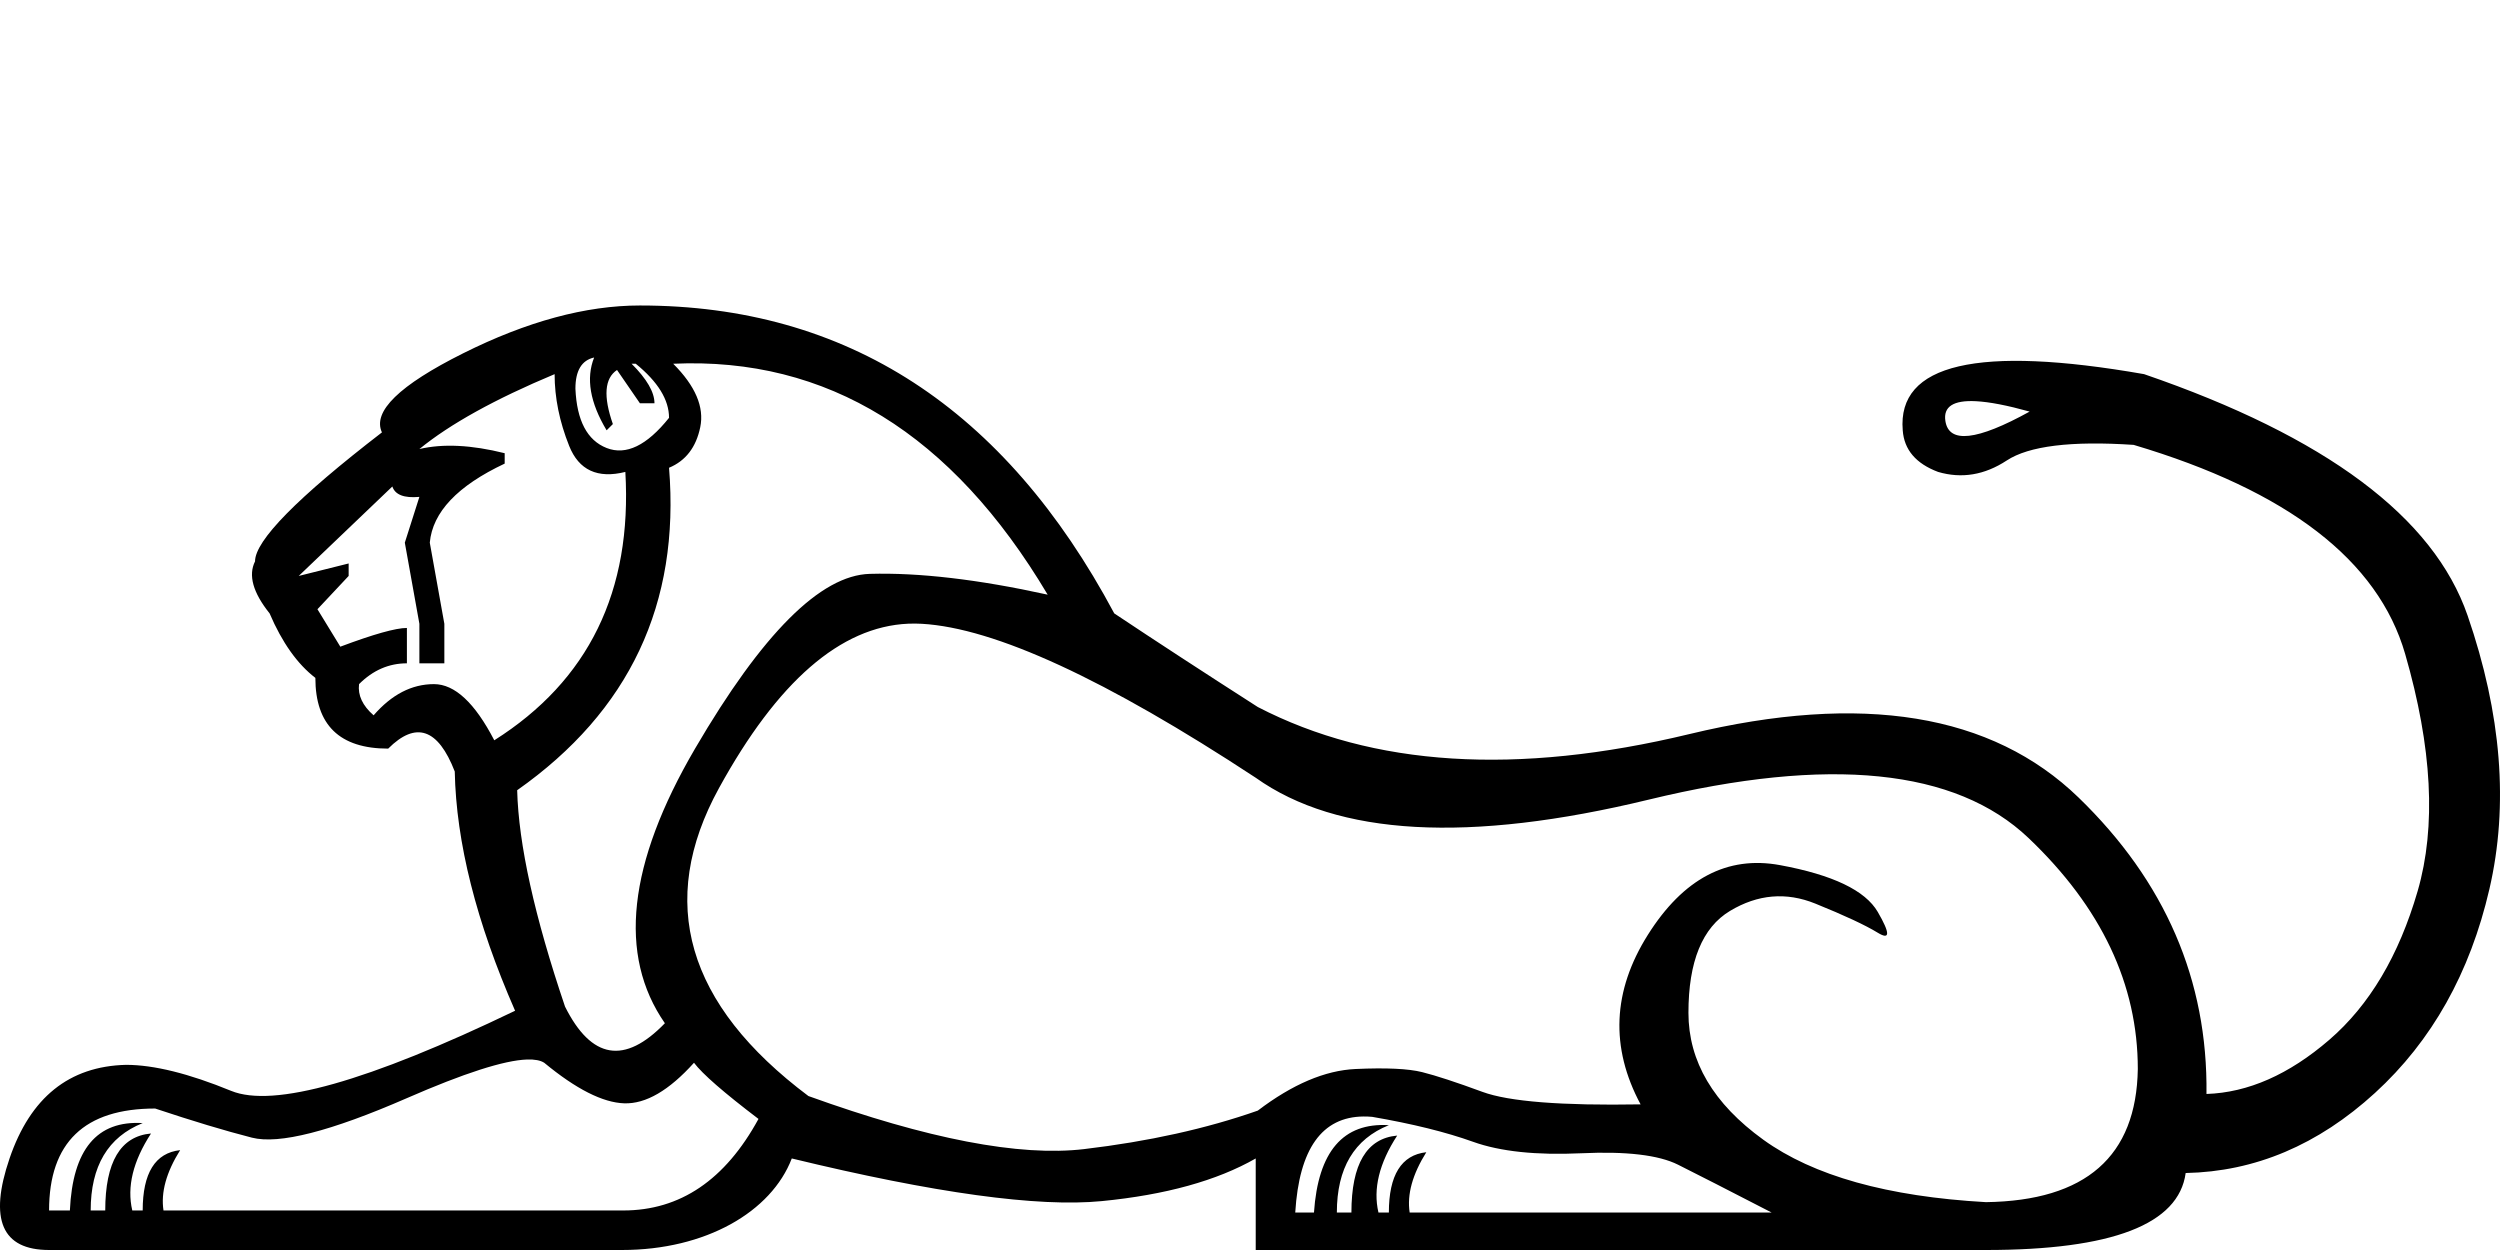
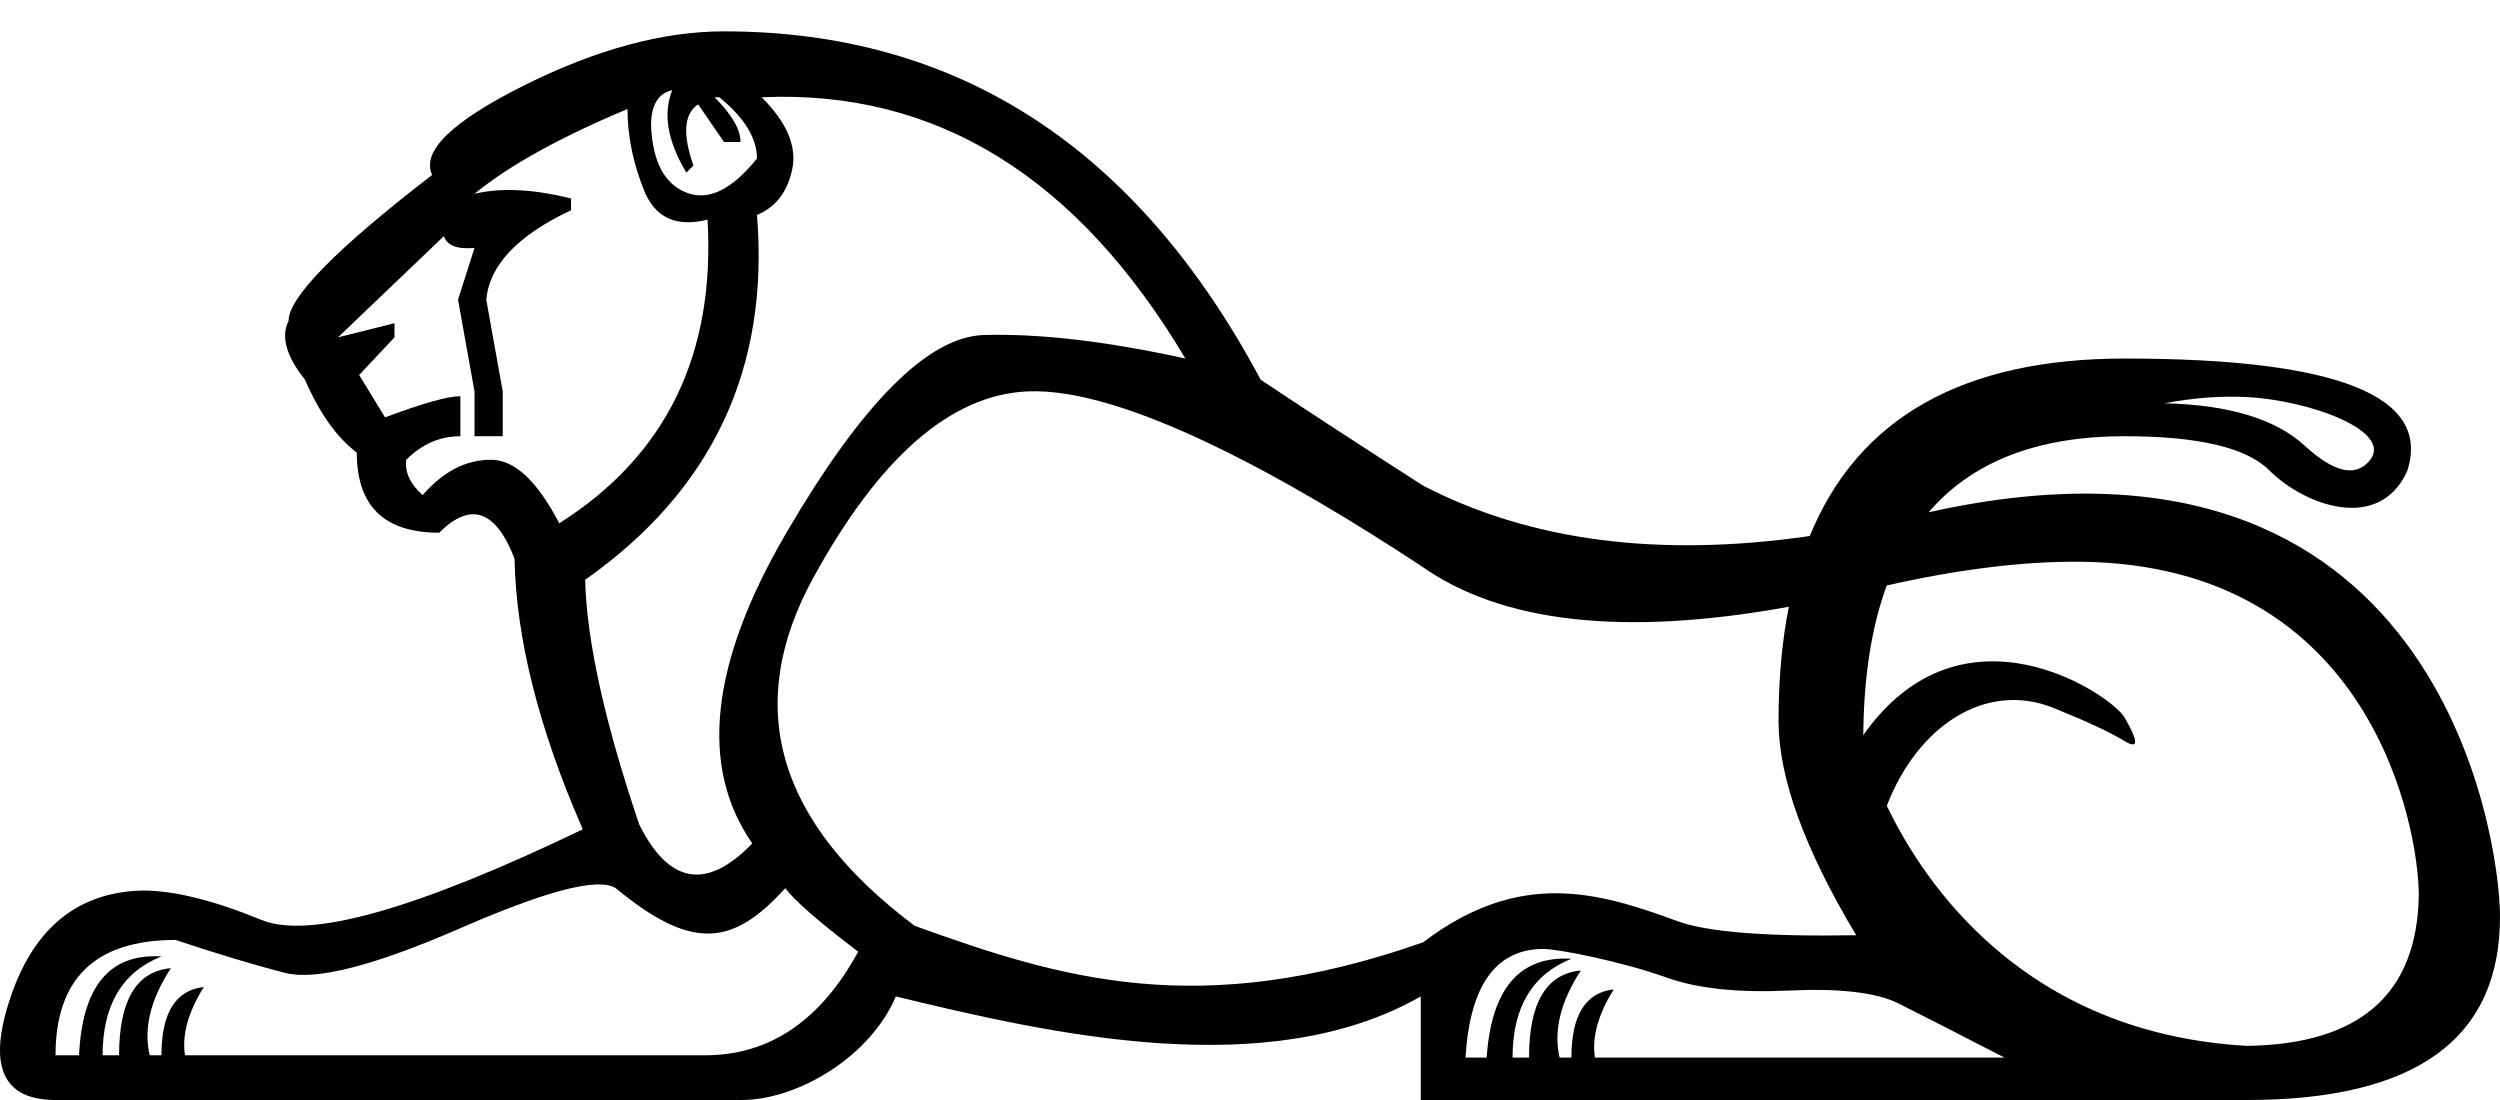
- <svg xmlns="http://www.w3.org/2000/svg" width="1000" height="500" version="1.1" id="svg1">
+ <svg xmlns="http://www.w3.org/2000/svg" width="1250" height="550" version="1.1" id="svg1">
  <defs id="defs1" />
-   <path style="fill:#000000;stroke:none;stroke-width:1" d="m 255.965,122.195 c -21.636,0 -45.215,6.381 -70.734,19.141 -25.52,12.76 -36.339,23.299 -32.455,31.621 -33.842,26.075 -50.762,43.274 -50.762,51.596 -2.774,5.548 -0.831,12.481 5.826,20.803 4.993,11.65 11.094,20.251 18.307,25.799 0,18.863 9.71,28.293 29.127,28.293 11.096,-11.096 19.972,-8.044 26.629,9.154 0.555,28.294 8.599,60.193 24.133,95.699 -58.807,28.294 -96.671,38.974 -113.592,32.039 C 75.523,429.405 61.516,425.938 50.42,425.938 27.674,426.492 12.14,438.974 3.818,463.385 -4.503,487.795 0.766,500 19.629,500 H 248.791 c 33.487,0 59.734,-15.257 67.922,-36.615 57.142,13.869 98.474,19.555 123.994,17.059 25.52,-2.497 46.046,-8.182 61.58,-17.059 V 500 h 292.092 c 50.485,0 77.115,-10.264 79.889,-30.791 27.739,-0.555 52.981,-11.233 75.727,-32.037 22.746,-20.804 38.003,-47.989 45.77,-81.553 7.767,-33.564 4.854,-70.04 -8.738,-109.43 -13.592,-39.389 -56.726,-71.568 -129.402,-96.533 -66.573,-11.65 -98.75,-4.161 -96.531,22.469 0.555,7.767 5.27,13.316 14.146,16.645 9.431,2.774 18.586,1.247 27.463,-4.578 8.876,-5.825 25.797,-7.905 50.762,-6.24 61.581,18.308 97.779,46.185 108.598,83.633 10.818,37.448 12.482,69.07 4.992,94.867 -7.49,25.797 -19.279,45.631 -35.367,59.5 -16.089,13.869 -32.454,21.082 -49.098,21.637 0.555,-45.492 -16.504,-85.02 -51.178,-118.584 C 796.736,285.44 744.865,276.98 675.795,293.623 606.725,310.266 549.166,306.66 503.119,282.805 481.483,268.935 462.343,256.451 445.699,245.355 401.872,163.248 338.627,122.195 255.965,122.195 Z M 237.658,143 c -3.329,8.322 -1.665,18.029 4.992,29.125 l 2.496,-2.496 c -3.883,-11.096 -3.329,-18.308 1.664,-21.637 l 9.154,13.314 h 5.826 c 0,-4.438 -3.052,-9.708 -9.154,-15.811 h 1.664 c 8.876,7.212 13.314,14.425 13.314,21.637 -8.876,11.096 -17.198,15.118 -24.965,12.066 -7.767,-3.051 -11.928,-10.957 -12.482,-23.717 0,-7.212 2.497,-11.373 7.49,-12.482 z m 31.621,2.496 c 61.58,-2.774 111.511,28.017 149.791,92.371 -27.739,-6.103 -51.456,-8.877 -71.15,-8.322 -19.695,0.555 -42.996,23.856 -69.902,69.902 -26.907,46.047 -30.929,82.662 -12.066,109.846 -16.089,16.643 -29.403,14.425 -39.943,-6.656 -12.205,-36.061 -18.586,-64.91 -19.141,-86.547 44.937,-31.622 65.186,-74.618 60.748,-128.986 6.657,-2.774 10.818,-8.182 12.482,-16.227 1.664,-8.044 -1.942,-16.504 -10.818,-25.381 z m -47.434,4.16 c 0,9.431 1.943,19.002 5.826,28.711 3.883,9.709 11.373,13.176 22.469,10.402 2.774,47.711 -14.703,83.494 -52.428,107.35 -7.767,-14.979 -15.811,-22.469 -24.133,-22.469 -8.876,0 -16.921,4.161 -24.133,12.482 -4.438,-3.883 -6.379,-8.044 -5.824,-12.482 5.548,-5.548 11.927,-8.322 19.139,-8.322 v -14.146 c -4.438,0 -13.314,2.497 -26.629,7.49 l -9.154,-14.98 12.482,-13.314 v -4.992 l -19.971,4.992 37.447,-35.783 c 1.11,3.329 4.716,4.715 10.818,4.16 l -5.826,18.309 5.826,32.455 v 15.811 h 9.986 v -15.811 l -5.826,-32.455 c 1.11,-12.205 11.097,-22.747 29.959,-31.623 v -4.16 c -13.315,-3.329 -24.688,-3.883 -34.119,-1.664 12.205,-9.986 30.234,-19.973 54.09,-29.959 z m 568.496,10.826 c 5.396,0.273 12.566,1.658 21.512,4.154 -21.082,11.65 -32.316,12.898 -33.703,3.744 -0.867,-5.721 3.198,-8.354 12.191,-7.898 z m -427.055,88.998 c 1.804,-0.08 3.617,-0.067 5.438,0.037 29.126,1.664 73.646,22.191 133.562,61.58 32.732,23.301 85.158,26.214 157.279,8.738 72.121,-17.476 122.745,-12.344 151.871,15.395 29.126,27.739 43.689,58.53 43.689,92.371 -0.555,34.951 -20.804,52.703 -60.748,53.258 -39.389,-2.219 -69.071,-10.541 -89.043,-24.965 -19.972,-14.424 -29.957,-31.344 -29.957,-50.762 0,-20.527 5.547,-34.118 16.643,-40.775 11.096,-6.657 22.469,-7.63 34.119,-2.914 11.65,4.716 19.972,8.599 24.965,11.65 4.993,3.051 4.993,0.279 0,-8.32 -4.993,-8.599 -18.03,-14.841 -39.111,-18.725 -21.082,-3.883 -38.697,5.408 -52.844,27.877 -14.147,22.469 -15.117,45.076 -2.912,67.822 -31.622,0.555 -52.703,-1.109 -63.244,-4.992 -10.541,-3.883 -18.585,-6.519 -24.133,-7.906 -5.548,-1.387 -14.426,-1.803 -26.631,-1.248 -12.205,0.555 -25.242,6.102 -39.111,16.643 -20.527,7.212 -43.689,12.345 -69.486,15.396 -25.797,3.051 -62.551,-4.023 -110.262,-21.221 -48.821,-36.615 -60.748,-77.67 -35.783,-123.162 23.405,-42.649 48.637,-64.575 75.699,-65.777 z m -152.467,174.324 c 3.051,-0.104 5.34,0.33 6.865,1.301 12.76,10.541 23.44,15.949 32.039,16.227 8.599,0.277 17.891,-5.131 27.877,-16.227 3.329,4.438 11.927,11.928 25.797,22.469 -13.315,24.41 -31.344,36.615 -54.09,36.615 H 65.398 c -1.11,-7.212 1.11,-15.256 6.658,-24.133 -9.986,1.11 -14.98,9.154 -14.98,24.133 h -4.16 c -2.219,-9.431 0.278,-19.695 7.49,-30.791 -12.205,1.11 -18.309,11.374 -18.309,30.791 h -5.824 c -10e-7,-17.753 6.933,-29.403 20.803,-34.951 -18.308,-1.11 -28.015,10.541 -29.125,34.951 h -8.322 c 0,-27.184 14.148,-40.777 42.441,-40.777 14.979,4.993 27.877,8.877 38.695,11.65 10.818,2.774 31.483,-2.496 61.996,-15.811 22.885,-9.986 38.905,-15.135 48.059,-15.447 z m 334.633,22.793 c 1.112,-0.009 2.257,0.038 3.436,0.143 16.089,2.774 29.541,6.103 40.359,9.986 10.818,3.883 25.243,5.41 43.273,4.578 18.03,-0.832 30.928,0.693 38.695,4.576 7.767,3.883 20.251,10.264 37.449,19.141 H 563.867 c -1.11,-7.212 1.11,-15.256 6.658,-24.133 -9.986,1.11 -14.979,9.154 -14.979,24.133 h -4.162 c -2.219,-9.431 0.278,-19.695 7.49,-30.791 -12.205,1.11 -18.309,11.374 -18.309,30.791 h -5.824 c 0,-17.753 6.935,-29.403 20.805,-34.951 -18.308,-1.11 -28.294,10.541 -29.959,34.951 h -7.49 c 1.56,-25.485 10.68,-38.294 27.355,-38.424 z" id="path1" />
+   <path style="fill:#000000;stroke:none;stroke-width:1" d="m 362.008,15.676 c -30.6,0 -63.945,9.024 -100.037,27.07 -36.092,18.046 -51.393,32.953 -45.9,44.723 -47.862,36.877 -71.793,61.2 -71.793,72.969 -3.923,7.846 -1.177,17.655 8.238,29.424 7.062,16.477 15.693,28.638 25.893,36.484 0,26.677 13.732,40.016 41.193,40.016 15.692,-15.692 28.245,-11.378 37.66,12.945 0.785,40.015 12.162,85.132 34.131,135.348 -83.169,40.015 -136.72,55.118 -160.65,45.311 C 106.811,450.157 87.001,445.254 71.309,445.254 39.139,446.038 17.17,463.692 5.4,498.215 -6.369,532.738 1.085,550 27.762,550 H 370.778 c 28.208,0 64.48,-21.806 77.146,-51.785 77.297,18.762 186.188,43.58 262.453,0 V 550 h 413.102 c 84.738,0 126.912,-30.796 126.519,-92.389 -0.247,-38.79 -30.823,-258.273 -285.687,-201.471 21.775,-25.355 54.43,-38.033 97.967,-38.033 36.877,0 61.004,5.689 72.381,17.066 17.284,17.284 54.609,31.446 68.852,0.588 12.554,-37.662 -34.525,-56.492 -141.232,-56.492 -80.706,0 -133.175,29.581 -157.408,88.742 -75.411,10.906 -139.85,2.509 -193.314,-25.189 -30.6,-19.615 -57.669,-37.269 -81.207,-52.961 C 568.363,73.738 478.916,15.676 362.008,15.676 Z m -25.893,29.424 c -4.708,11.769 -2.353,25.501 7.062,41.193 l 3.531,-3.531 c -5.492,-15.692 -4.708,-25.892 2.354,-30.6 l 12.945,18.83 h 8.238 c 0,-6.277 -4.315,-13.731 -12.945,-22.361 h 2.354 c 12.554,10.2 18.832,20.4 18.832,30.6 -12.554,15.692 -24.324,21.382 -35.309,17.066 -10.985,-4.315 -16.87,-15.497 -17.654,-33.543 0,-10.2 3.53,-16.085 10.592,-17.654 z m 44.725,3.531 C 467.932,44.708 538.547,88.254 592.686,179.27 553.455,170.639 519.912,166.715 492.059,167.5 c -27.854,0.785 -60.807,33.738 -98.861,98.861 -38.054,65.123 -43.743,116.907 -17.066,155.354 -22.754,23.538 -41.584,20.401 -56.492,-9.414 -17.262,-51 -26.284,-91.8 -27.068,-122.4 63.554,-44.723 92.193,-105.532 85.916,-182.424 9.415,-3.923 15.298,-11.572 17.652,-22.949 2.354,-11.377 -2.745,-23.343 -15.299,-35.896 z m -67.086,5.885 c 0,13.338 2.746,26.873 8.238,40.604 5.492,13.731 16.085,18.634 31.777,14.711 3.923,67.477 -20.793,118.086 -74.146,151.824 -10.985,-21.185 -22.362,-31.777 -34.131,-31.777 -12.554,0 -23.931,5.885 -34.131,17.654 -6.277,-5.492 -9.023,-11.377 -8.238,-17.654 7.846,-7.846 16.87,-11.77 27.07,-11.77 v -20.008 c -6.277,0 -18.831,3.53 -37.662,10.592 l -12.945,-21.184 17.652,-18.832 v -7.061 l -28.246,7.061 52.963,-50.607 c 1.569,4.708 6.668,6.669 15.299,5.885 l -8.238,25.893 8.238,45.9 v 22.361 h 14.123 v -22.361 l -8.238,-45.9 c 1.569,-17.262 15.692,-32.169 42.369,-44.723 v -5.885 c -18.831,-4.708 -34.915,-5.492 -48.254,-2.354 17.262,-14.123 42.761,-28.246 76.5,-42.369 z M 513.793,195.695 c 48.338,-2.148 129.56,43.08 196.584,87.143 40.269,28.666 101.617,35.514 184.041,20.541 -3.432,17.248 -5.148,36.293 -5.148,57.137 0,28.246 12.947,63.946 38.84,107.1 -44.723,0.785 -74.54,-1.568 -89.447,-7.061 -39.592,-14.587 -78.874,-26.065 -127.107,10.592 -112.297,39.456 -181.255,18.061 -254.215,-8.238 -69.046,-51.785 -85.915,-109.847 -50.607,-174.186 33.101,-60.317 68.788,-91.326 107.061,-93.027 z m 609.832,2.846 c 31.281,1.646 73.739,17.123 61.053,31.924 -7.061,8.238 -17.85,5.688 -32.365,-7.65 -14.515,-13.338 -37.858,-20.399 -70.027,-21.184 14.515,-2.746 28.296,-3.776 41.34,-3.09 z m -83.75,82.336 c 146.723,1.24 169.518,134.086 169.518,166.73 -0.785,49.431 -29.422,74.539 -85.914,75.324 -111.532,-6.284 -161.573,-81.371 -180.07,-120.047 15.333,-39.866 49.486,-62.635 83.562,-48.842 16.477,6.669 28.245,12.161 35.307,16.477 7.062,4.315 7.062,0.392 0,-11.77 -6.616,-11.394 -81.004,-61.807 -130.639,8.826 0.23,-29.24 4.144,-54.19 11.738,-74.85 36.149,-8.138 68.314,-12.088 96.498,-11.85 z M 298.16,442.238 c 4.315,-0.147 7.551,0.465 9.709,1.838 37.929,31.333 58.457,29.204 84.74,0 4.708,6.277 16.869,16.87 36.484,31.777 -18.831,34.523 -44.331,51.785 -76.5,51.785 H 92.492 c -1.569,-10.2 1.57,-21.577 9.416,-34.131 -14.123,1.569 -21.184,12.946 -21.184,34.131 H 74.84 C 71.701,514.3 75.232,499.784 85.432,484.092 68.17,485.661 59.539,500.177 59.539,527.639 h -8.238 c 0,-25.108 9.808,-41.585 29.424,-49.432 -25.892,-1.569 -39.624,14.909 -41.193,49.432 H 27.762 c 0,-38.446 20.008,-57.67 60.023,-57.67 21.185,7.062 39.427,12.553 54.727,16.477 15.3,3.923 44.528,-3.531 87.682,-22.361 32.365,-14.123 55.021,-21.404 67.967,-21.846 z m 473.266,32.236 c 7.789,-0.061 40.024,6.458 61.941,14.326 15.3,5.492 35.699,7.65 61.199,6.473 25.5,-1.177 43.742,0.98 54.727,6.473 10.985,5.492 28.64,14.515 52.963,27.068 H 797.471 c -1.569,-10.2 1.568,-21.575 9.414,-34.129 -14.123,1.569 -21.184,12.944 -21.184,34.129 h -5.885 c -3.138,-13.338 0.392,-27.853 10.592,-43.545 -17.262,1.569 -25.893,16.083 -25.893,43.545 h -8.238 c 0,-25.108 9.808,-41.584 29.424,-49.43 -25.892,-1.569 -40.015,14.907 -42.369,49.43 h -10.592 c 2.207,-36.043 15.101,-54.156 38.686,-54.34 z" id="path1" />
</svg>
